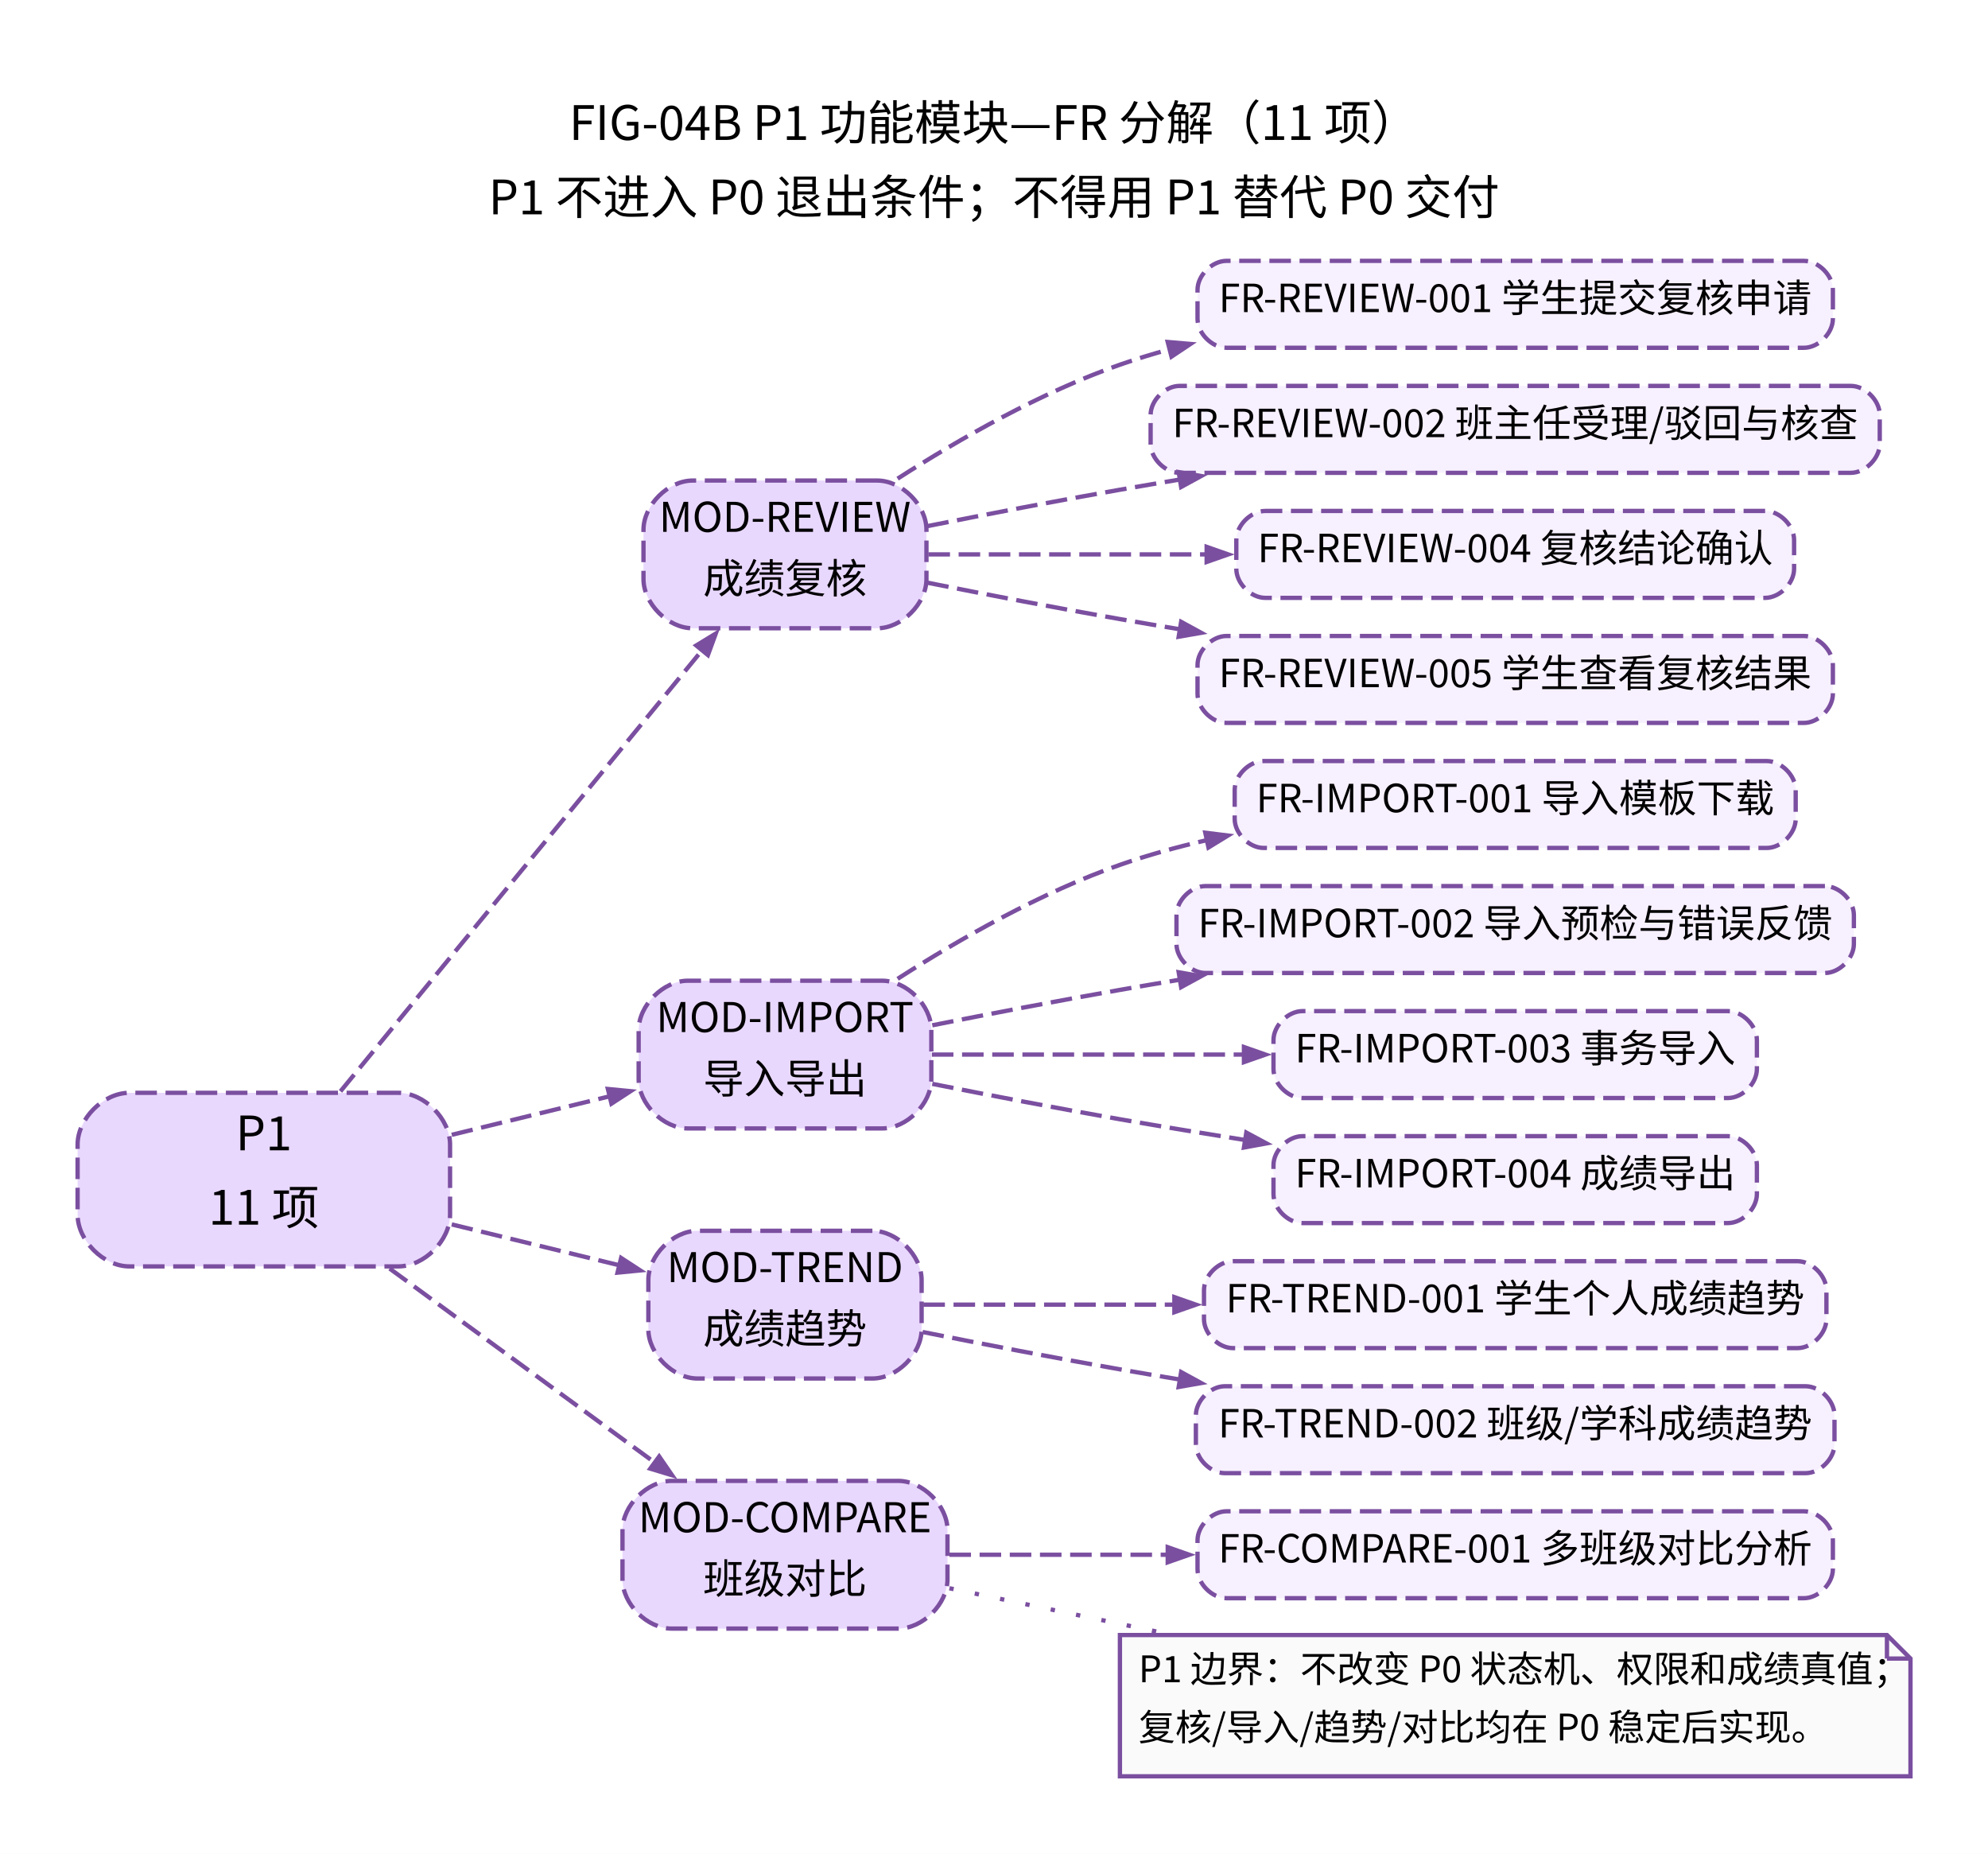
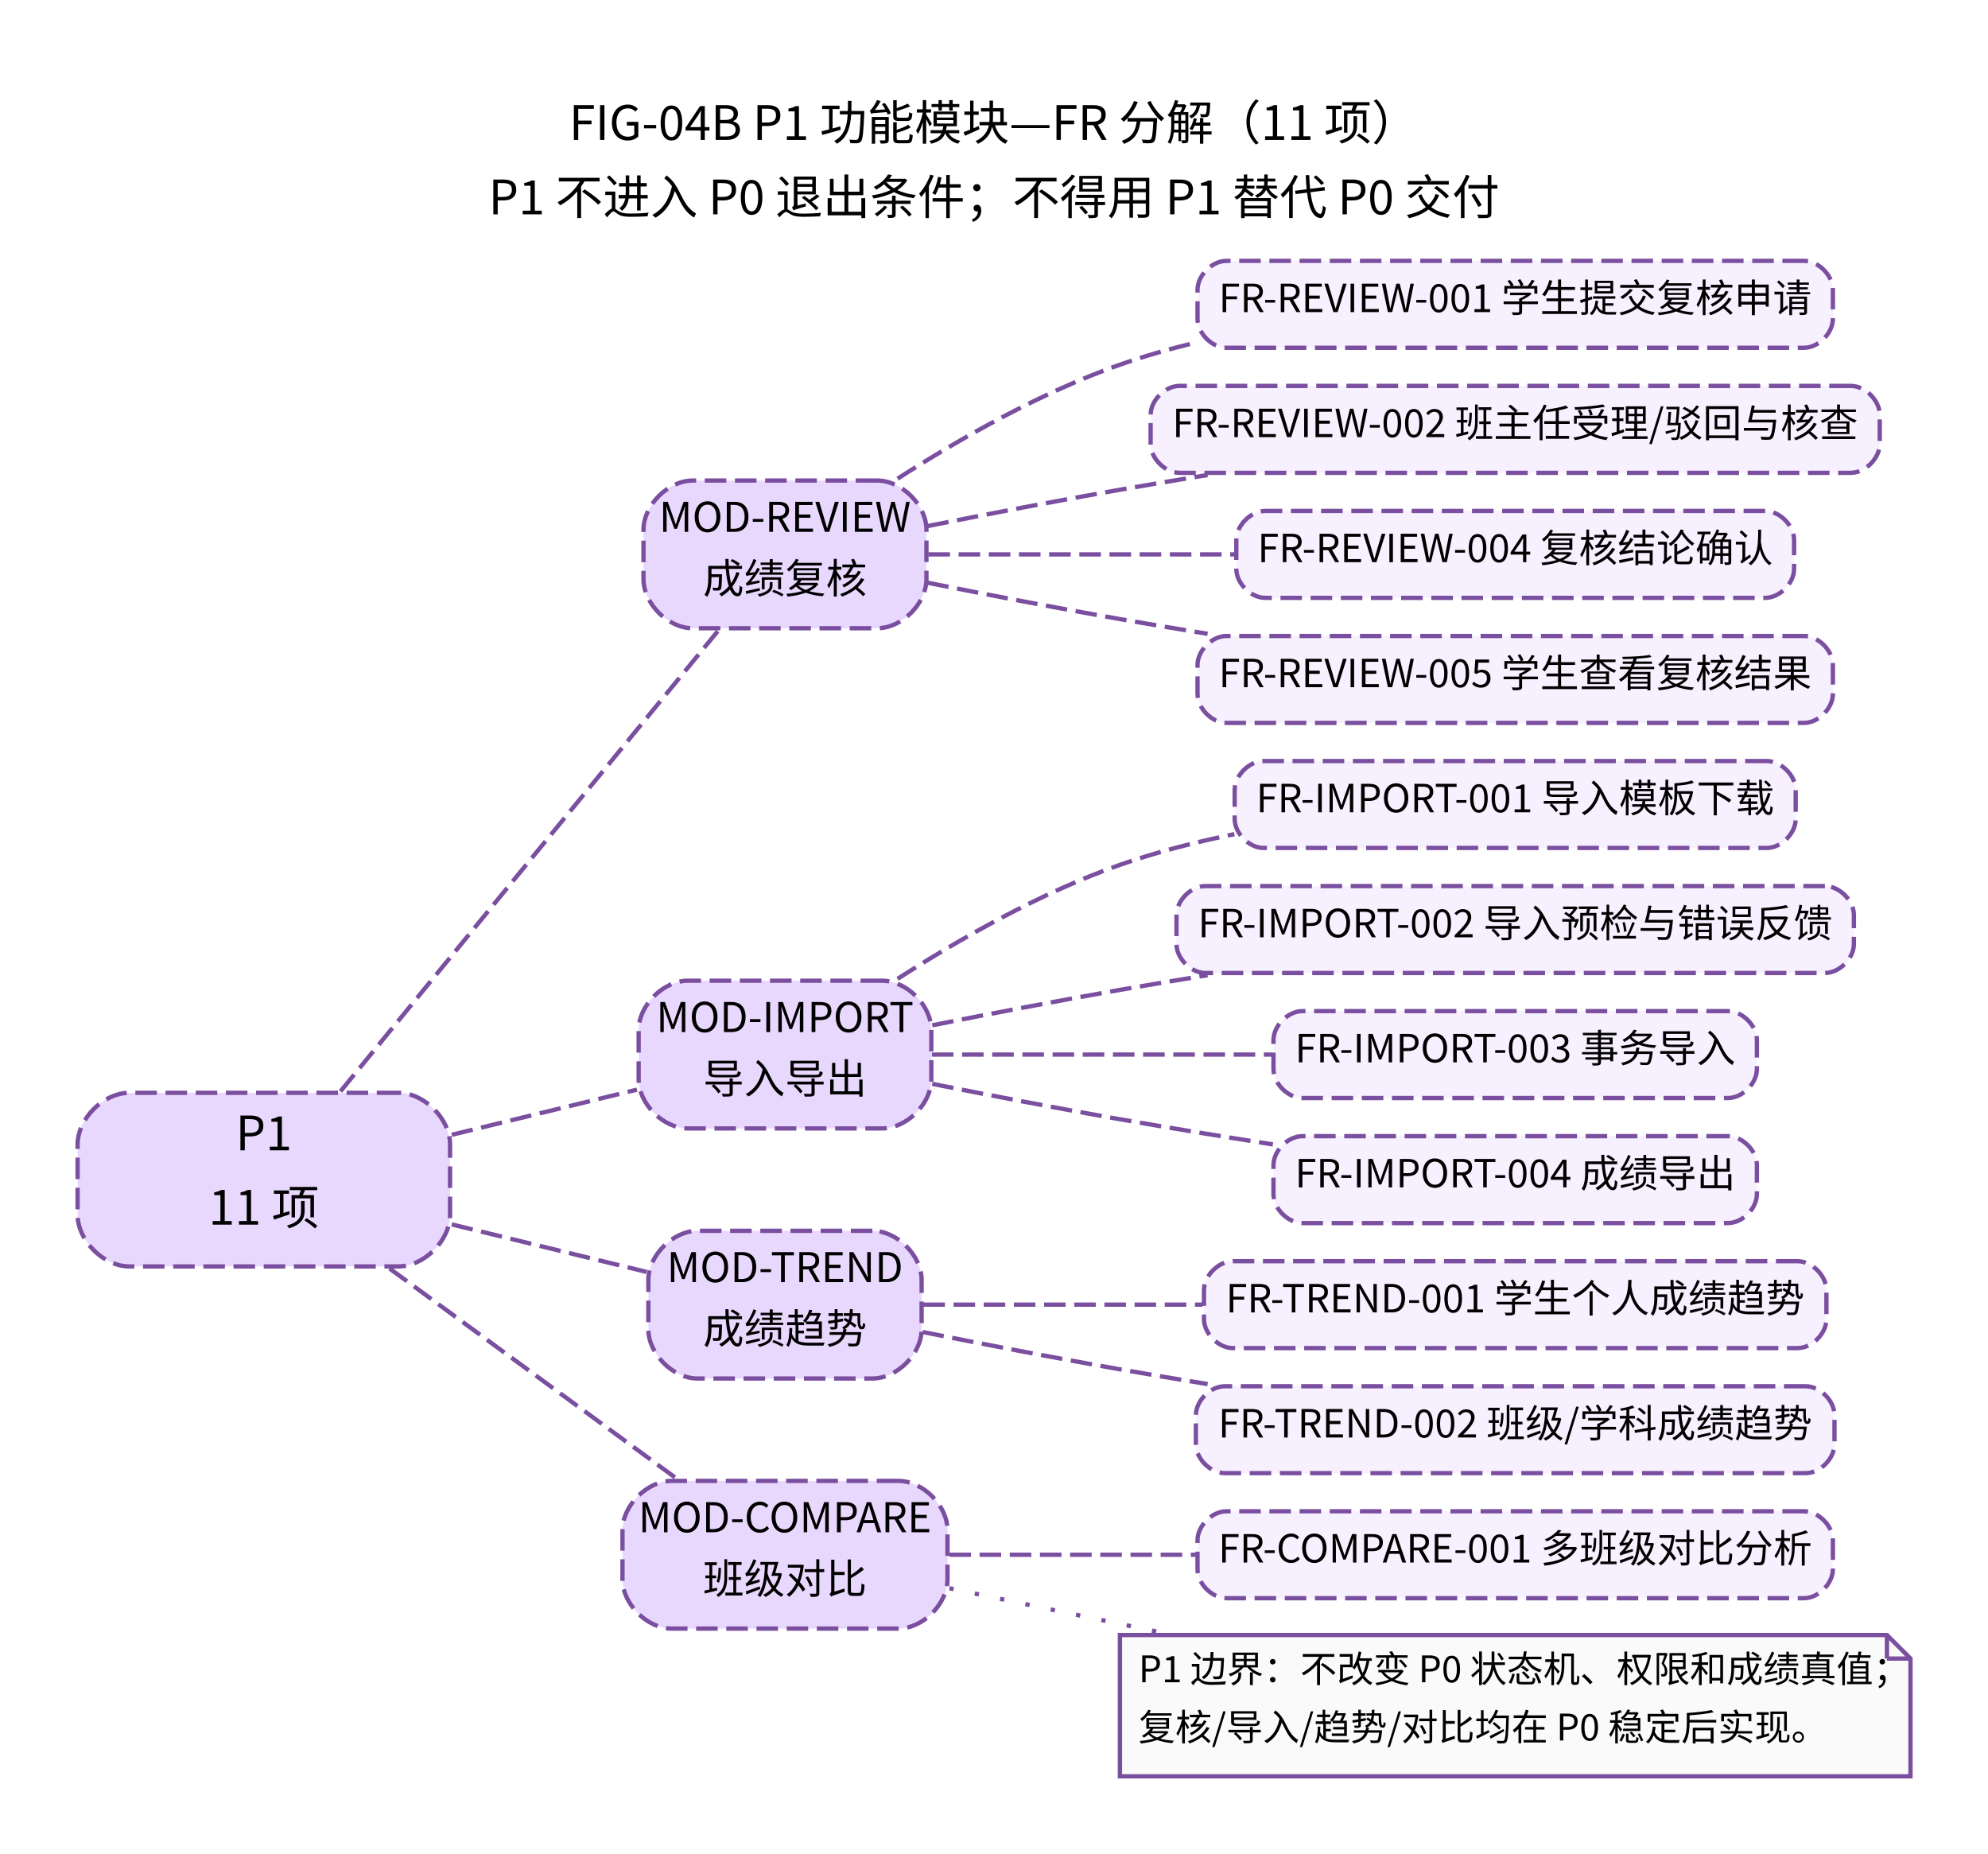
<svg xmlns="http://www.w3.org/2000/svg" width="1281pt" height="1194pt" viewBox="0.00 0.00 1281.00 1194.00">
  <g id="graph0" class="graph" transform="scale(2.77778 2.77778) rotate(0) translate(18 411.96)">
    <polygon fill="white" stroke="none" points="-18,18 -18,-411.96 443.18,-411.96 443.18,18 -18,18" />
    <text xml:space="preserve" text-anchor="middle" x="212.59" y="-379.51" font-family="Noto Sans CJK SC" font-size="11.00">FIG-04B P1 功能模块—FR 分解（11 项）</text>
    <text xml:space="preserve" text-anchor="middle" x="212.59" y="-362.26" font-family="Noto Sans CJK SC" font-size="11.00">P1 不进入 P0 退出条件；不得用 P1 替代 P0 交付</text>
    <g id="node1" class="node">
      <path fill="#e9d8fd" stroke="#7b4fa0" stroke-dasharray="5,2" d="M74.4,-158.51C74.4,-158.51 12,-158.51 12,-158.51 6,-158.51 0,-152.51 0,-146.51 0,-146.51 0,-130.25 0,-130.25 0,-124.25 6,-118.25 12,-118.25 12,-118.25 74.4,-118.25 74.4,-118.25 80.4,-118.25 86.4,-124.25 86.4,-130.25 86.4,-130.25 86.4,-146.51 86.4,-146.51 86.4,-152.51 80.4,-158.51 74.4,-158.51" />
      <text xml:space="preserve" text-anchor="middle" x="43.2" y="-145.18" font-family="Noto Sans CJK SC" font-size="11.00">P1</text>
      <text xml:space="preserve" text-anchor="middle" x="43.2" y="-127.93" font-family="Noto Sans CJK SC" font-size="11.00">11 项</text>
    </g>
    <g id="node2" class="node">
      <path fill="#e9d8fd" stroke="#7b4fa0" stroke-dasharray="5,2" d="M185.49,-300.51C185.49,-300.51 142.69,-300.51 142.69,-300.51 136.98,-300.51 131.27,-294.8 131.27,-289.09 131.27,-289.09 131.27,-277.67 131.27,-277.67 131.27,-271.96 136.98,-266.25 142.69,-266.25 142.69,-266.25 185.49,-266.25 185.49,-266.25 191.2,-266.25 196.91,-271.96 196.91,-277.67 196.91,-277.67 196.91,-289.09 196.91,-289.09 196.91,-294.8 191.2,-300.51 185.49,-300.51" />
      <text xml:space="preserve" text-anchor="middle" x="164.09" y="-288.61" font-family="Noto Sans CJK SC" font-size="9.50">MOD-REVIEW</text>
      <text xml:space="preserve" text-anchor="middle" x="164.09" y="-274.36" font-family="Noto Sans CJK SC" font-size="9.50">成绩复核</text>
    </g>
    <g id="edge1" class="edge">
-       <path fill="none" stroke="#7b4fa0" stroke-dasharray="5,2" d="M60.98,-158.85C83.16,-185.89 122.07,-233.35 144.92,-261.22" />
-       <polygon fill="#7b4fa0" stroke="#7b4fa0" points="143.51,-262.26 148.04,-265.02 146.22,-260.04 143.51,-262.26" />
+       <path fill="none" stroke="#7b4fa0" stroke-dasharray="5,2" d="M60.98,-158.85C84.54,-187.58 126.98,-239.34 149,-266.19" />
    </g>
    <g id="node3" class="node">
      <path fill="#e9d8fd" stroke="#7b4fa0" stroke-dasharray="5,2" d="M186.62,-184.51C186.62,-184.51 141.57,-184.51 141.57,-184.51 135.86,-184.51 130.15,-178.8 130.15,-173.09 130.15,-173.09 130.15,-161.67 130.15,-161.67 130.15,-155.96 135.86,-150.25 141.57,-150.25 141.57,-150.25 186.62,-150.25 186.62,-150.25 192.33,-150.25 198.04,-155.96 198.04,-161.67 198.04,-161.67 198.04,-173.09 198.04,-173.09 198.04,-178.8 192.33,-184.51 186.62,-184.51" />
      <text xml:space="preserve" text-anchor="middle" x="164.09" y="-172.6" font-family="Noto Sans CJK SC" font-size="9.50">MOD-IMPORT</text>
      <text xml:space="preserve" text-anchor="middle" x="164.09" y="-158.35" font-family="Noto Sans CJK SC" font-size="9.50">导入导出</text>
    </g>
    <g id="edge2" class="edge">
-       <path fill="none" stroke="#7b4fa0" stroke-dasharray="5,2" d="M86.79,-148.77C98.82,-151.7 111.85,-154.88 123.68,-157.77" />
-       <polygon fill="#7b4fa0" stroke="#7b4fa0" points="123.01,-159.4 128.28,-158.89 123.84,-156 123.01,-159.4" />
+       <path fill="none" stroke="#7b4fa0" stroke-dasharray="5,2" d="M86.79,-148.77C100.91,-152.21 116.42,-156 129.75,-159.25" />
    </g>
    <g id="node4" class="node">
      <path fill="#e9d8fd" stroke="#7b4fa0" stroke-dasharray="5,2" d="M184.37,-126.51C184.37,-126.51 143.82,-126.51 143.82,-126.51 138.11,-126.51 132.4,-120.8 132.4,-115.09 132.4,-115.09 132.4,-103.67 132.4,-103.67 132.4,-97.96 138.11,-92.25 143.82,-92.25 143.82,-92.25 184.37,-92.25 184.37,-92.25 190.08,-92.25 195.79,-97.96 195.79,-103.67 195.79,-103.67 195.79,-115.09 195.79,-115.09 195.79,-120.8 190.08,-126.51 184.37,-126.51" />
      <text xml:space="preserve" text-anchor="middle" x="164.09" y="-114.6" font-family="Noto Sans CJK SC" font-size="9.50">MOD-TREND</text>
      <text xml:space="preserve" text-anchor="middle" x="164.09" y="-100.35" font-family="Noto Sans CJK SC" font-size="9.50">成绩趋势</text>
    </g>
    <g id="edge3" class="edge">
-       <path fill="none" stroke="#7b4fa0" stroke-dasharray="5,2" d="M86.79,-127.99C99.5,-124.89 113.33,-121.52 125.68,-118.51" />
-       <polygon fill="#7b4fa0" stroke="#7b4fa0" points="126.08,-120.21 130.52,-117.32 125.25,-116.81 126.08,-120.21" />
+       <path fill="none" stroke="#7b4fa0" stroke-dasharray="5,2" d="M86.79,-127.99C101.71,-124.35 118.18,-120.33 131.99,-116.97" />
    </g>
    <g id="node5" class="node">
      <path fill="#e9d8fd" stroke="#7b4fa0" stroke-dasharray="5,2" d="M190.37,-68.51C190.37,-68.51 137.82,-68.51 137.82,-68.51 132.11,-68.51 126.4,-62.8 126.4,-57.09 126.4,-57.09 126.4,-45.67 126.4,-45.67 126.4,-39.96 132.11,-34.25 137.82,-34.25 137.82,-34.25 190.37,-34.25 190.37,-34.25 196.08,-34.25 201.79,-39.96 201.79,-45.67 201.79,-45.67 201.79,-57.09 201.79,-57.09 201.79,-62.8 196.08,-68.51 190.37,-68.51" />
      <text xml:space="preserve" text-anchor="middle" x="164.09" y="-56.6" font-family="Noto Sans CJK SC" font-size="9.50">MOD-COMPARE</text>
      <text xml:space="preserve" text-anchor="middle" x="164.09" y="-42.35" font-family="Noto Sans CJK SC" font-size="9.50">班级对比</text>
    </g>
    <g id="edge4" class="edge">
-       <path fill="none" stroke="#7b4fa0" stroke-dasharray="5,2" d="M72.38,-117.76C90.96,-104.17 115.23,-86.4 134,-72.67" />
-       <polygon fill="#7b4fa0" stroke="#7b4fa0" points="134.91,-74.17 137.91,-69.81 132.84,-71.35 134.91,-74.17" />
+       <path fill="none" stroke="#7b4fa0" stroke-dasharray="5,2" d="M72.38,-117.76C92.7,-102.89 119.85,-83.03 139.13,-68.91" />
    </g>
    <g id="node6" class="node">
      <path fill="#f7f0ff" stroke="#7b4fa0" stroke-dasharray="5,2" d="M400.46,-351.46C400.46,-351.46 266.51,-351.46 266.51,-351.46 263.15,-351.46 259.79,-348.1 259.79,-344.74 259.79,-344.74 259.79,-338.02 259.79,-338.02 259.79,-334.66 263.15,-331.3 266.51,-331.3 266.51,-331.3 400.46,-331.3 400.46,-331.3 403.82,-331.3 407.18,-334.66 407.18,-338.02 407.18,-338.02 407.18,-344.74 407.18,-344.74 407.18,-348.1 403.82,-351.46 400.46,-351.46" />
      <text xml:space="preserve" text-anchor="middle" x="333.48" y="-339.58" font-family="Noto Sans CJK SC" font-size="9.00">FR-REVIEW-001 学生提交复核申请</text>
    </g>
    <g id="edge5" class="edge">
-       <path fill="none" stroke="#7b4fa0" stroke-dasharray="5,2" d="M190.22,-300.95C204.67,-310.23 223.54,-320.98 241.79,-327.38 245.54,-328.69 249.42,-329.88 253.37,-330.96" />
-       <polygon fill="#7b4fa0" stroke="#7b4fa0" points="252.88,-332.64 258.16,-332.19 253.75,-329.25 252.88,-332.64" />
+       <path fill="none" stroke="#7b4fa0" stroke-dasharray="5,2" d="M190.22,-300.95C204.67,-310.23 223.54,-320.98 241.79,-327.38 247.5,-329.38 253.52,-331.1 259.62,-332.57" />
    </g>
    <g id="node7" class="node">
      <path fill="#f7f0ff" stroke="#7b4fa0" stroke-dasharray="5,2" d="M411.33,-322.46C411.33,-322.46 255.63,-322.46 255.63,-322.46 252.27,-322.46 248.91,-319.1 248.91,-315.74 248.91,-315.74 248.91,-309.02 248.91,-309.02 248.91,-305.66 252.27,-302.3 255.63,-302.3 255.63,-302.3 411.33,-302.3 411.33,-302.3 414.69,-302.3 418.05,-305.66 418.05,-309.02 418.05,-309.02 418.05,-315.74 418.05,-315.74 418.05,-319.1 414.69,-322.46 411.33,-322.46" />
      <text xml:space="preserve" text-anchor="middle" x="333.48" y="-310.58" font-family="Noto Sans CJK SC" font-size="9.00">FR-REVIEW-002 班主任受理/驳回与核查</text>
    </g>
    <g id="edge6" class="edge">
-       <path fill="none" stroke="#7b4fa0" stroke-dasharray="5,2" d="M197.13,-289.94C210.86,-292.68 227.09,-295.81 241.79,-298.38 246.42,-299.19 251.2,-300 256.01,-300.8" />
-       <polygon fill="#7b4fa0" stroke="#7b4fa0" points="255.42,-302.47 260.64,-301.56 255.99,-299.02 255.42,-302.47" />
+       <path fill="none" stroke="#7b4fa0" stroke-dasharray="5,2" d="M197.13,-289.94C210.86,-292.68 227.09,-295.81 241.79,-298.38 248.38,-299.53 255.25,-300.68 262.13,-301.8" />
    </g>
    <g id="node8" class="node">
      <path fill="#f7f0ff" stroke="#7b4fa0" stroke-dasharray="5,2" d="M391.46,-293.46C391.46,-293.46 275.51,-293.46 275.51,-293.46 272.15,-293.46 268.79,-290.1 268.79,-286.74 268.79,-286.74 268.79,-280.02 268.79,-280.02 268.79,-276.66 272.15,-273.3 275.51,-273.3 275.51,-273.3 391.46,-273.3 391.46,-273.3 394.82,-273.3 398.18,-276.66 398.18,-280.02 398.18,-280.02 398.18,-286.74 398.18,-286.74 398.18,-290.1 394.82,-293.46 391.46,-293.46" />
      <text xml:space="preserve" text-anchor="middle" x="333.48" y="-281.58" font-family="Noto Sans CJK SC" font-size="9.00">FR-REVIEW-004 复核结论确认</text>
    </g>
    <g id="edge7" class="edge">
-       <path fill="none" stroke="#7b4fa0" stroke-dasharray="5,2" d="M197.37,-283.38C215.78,-283.38 239.61,-283.38 262.12,-283.38" />
-       <polygon fill="#7b4fa0" stroke="#7b4fa0" points="261.91,-285.13 266.91,-283.38 261.91,-281.63 261.91,-285.13" />
+       <path fill="none" stroke="#7b4fa0" stroke-dasharray="5,2" d="M197.37,-283.38C217.51,-283.38 244.14,-283.38 268.43,-283.38" />
    </g>
    <g id="node9" class="node">
      <path fill="#f7f0ff" stroke="#7b4fa0" stroke-dasharray="5,2" d="M400.46,-264.46C400.46,-264.46 266.51,-264.46 266.51,-264.46 263.15,-264.46 259.79,-261.1 259.79,-257.74 259.79,-257.74 259.79,-251.02 259.79,-251.02 259.79,-247.66 263.15,-244.3 266.51,-244.3 266.51,-244.3 400.46,-244.3 400.46,-244.3 403.82,-244.3 407.18,-247.66 407.18,-251.02 407.18,-251.02 407.18,-257.74 407.18,-257.74 407.18,-261.1 403.82,-264.46 400.46,-264.46" />
      <text xml:space="preserve" text-anchor="middle" x="333.48" y="-252.58" font-family="Noto Sans CJK SC" font-size="9.00">FR-REVIEW-005 学生查看复核结果</text>
    </g>
    <g id="edge8" class="edge">
-       <path fill="none" stroke="#7b4fa0" stroke-dasharray="5,2" d="M197.13,-276.82C210.86,-274.08 227.09,-270.95 241.79,-268.38 246.42,-267.57 251.2,-266.76 256.01,-265.96" />
-       <polygon fill="#7b4fa0" stroke="#7b4fa0" points="255.99,-267.74 260.64,-265.2 255.42,-264.29 255.99,-267.74" />
+       <path fill="none" stroke="#7b4fa0" stroke-dasharray="5,2" d="M197.13,-276.82C210.86,-274.08 227.09,-270.95 241.79,-268.38 248.38,-267.23 255.25,-266.08 262.13,-264.96" />
    </g>
    <g id="node10" class="node">
      <path fill="#f7f0ff" stroke="#7b4fa0" stroke-dasharray="5,2" d="M391.83,-235.46C391.83,-235.46 275.13,-235.46 275.13,-235.46 271.77,-235.46 268.41,-232.1 268.41,-228.74 268.41,-228.74 268.41,-222.02 268.41,-222.02 268.41,-218.66 271.77,-215.3 275.13,-215.3 275.13,-215.3 391.83,-215.3 391.83,-215.3 395.19,-215.3 398.55,-218.66 398.55,-222.02 398.55,-222.02 398.55,-228.74 398.55,-228.74 398.55,-232.1 395.19,-235.46 391.83,-235.46" />
      <text xml:space="preserve" text-anchor="middle" x="333.48" y="-223.58" font-family="Noto Sans CJK SC" font-size="9.00">FR-IMPORT-001 导入模板下载</text>
    </g>
    <g id="edge9" class="edge">
-       <path fill="none" stroke="#7b4fa0" stroke-dasharray="5,2" d="M190.22,-184.95C204.67,-194.23 223.54,-204.98 241.79,-211.38 248.24,-213.64 255.07,-215.53 261.97,-217.12" />
-       <polygon fill="#7b4fa0" stroke="#7b4fa0" points="261.59,-218.83 266.85,-218.18 262.33,-215.41 261.59,-218.83" />
+       <path fill="none" stroke="#7b4fa0" stroke-dasharray="5,2" d="M190.22,-184.95C204.67,-194.23 223.54,-204.98 241.79,-211.38 250.21,-214.33 259.29,-216.66 268.33,-218.5" />
    </g>
    <g id="node11" class="node">
      <path fill="#f7f0ff" stroke="#7b4fa0" stroke-dasharray="5,2" d="M405.33,-206.46C405.33,-206.46 261.63,-206.46 261.63,-206.46 258.27,-206.46 254.91,-203.1 254.91,-199.74 254.91,-199.74 254.91,-193.02 254.91,-193.02 254.91,-189.66 258.27,-186.3 261.63,-186.3 261.63,-186.3 405.33,-186.3 405.33,-186.3 408.69,-186.3 412.05,-189.66 412.05,-193.02 412.05,-193.02 412.05,-199.74 412.05,-199.74 412.05,-203.1 408.69,-206.46 405.33,-206.46" />
      <text xml:space="preserve" text-anchor="middle" x="333.48" y="-194.58" font-family="Noto Sans CJK SC" font-size="9.00">FR-IMPORT-002 导入预检与错误反馈</text>
    </g>
    <g id="edge10" class="edge">
-       <path fill="none" stroke="#7b4fa0" stroke-dasharray="5,2" d="M198.26,-174.17C211.75,-176.85 227.49,-179.88 241.79,-182.38 246.42,-183.19 251.2,-184 256.01,-184.8" />
-       <polygon fill="#7b4fa0" stroke="#7b4fa0" points="255.42,-186.47 260.64,-185.56 255.99,-183.02 255.42,-186.47" />
+       <path fill="none" stroke="#7b4fa0" stroke-dasharray="5,2" d="M198.26,-174.17C211.75,-176.85 227.49,-179.88 241.79,-182.38 248.38,-183.53 255.25,-184.68 262.13,-185.8" />
    </g>
    <g id="node12" class="node">
      <path fill="#f7f0ff" stroke="#7b4fa0" stroke-dasharray="5,2" d="M382.83,-177.46C382.83,-177.46 284.13,-177.46 284.13,-177.46 280.77,-177.46 277.41,-174.1 277.41,-170.74 277.41,-170.74 277.41,-164.02 277.41,-164.02 277.41,-160.66 280.77,-157.3 284.13,-157.3 284.13,-157.3 382.83,-157.3 382.83,-157.3 386.19,-157.3 389.55,-160.66 389.55,-164.02 389.55,-164.02 389.55,-170.74 389.55,-170.74 389.55,-174.1 386.19,-177.46 382.83,-177.46" />
      <text xml:space="preserve" text-anchor="middle" x="333.48" y="-165.58" font-family="Noto Sans CJK SC" font-size="9.00">FR-IMPORT-003 事务导入</text>
    </g>
    <g id="edge11" class="edge">
-       <path fill="none" stroke="#7b4fa0" stroke-dasharray="5,2" d="M198.17,-167.38C218.81,-167.38 246.03,-167.38 270.57,-167.38" />
-       <polygon fill="#7b4fa0" stroke="#7b4fa0" points="270.56,-169.13 275.56,-167.38 270.56,-165.63 270.56,-169.13" />
+       <path fill="none" stroke="#7b4fa0" stroke-dasharray="5,2" d="M198.17,-167.38C220.65,-167.38 250.95,-167.38 277.07,-167.38" />
    </g>
    <g id="node13" class="node">
      <path fill="#f7f0ff" stroke="#7b4fa0" stroke-dasharray="5,2" d="M382.83,-148.46C382.83,-148.46 284.13,-148.46 284.13,-148.46 280.77,-148.46 277.41,-145.1 277.41,-141.74 277.41,-141.74 277.41,-135.02 277.41,-135.02 277.41,-131.66 280.77,-128.3 284.13,-128.3 284.13,-128.3 382.83,-128.3 382.83,-128.3 386.19,-128.3 389.55,-131.66 389.55,-135.02 389.55,-135.02 389.55,-141.74 389.55,-141.74 389.55,-145.1 386.19,-148.46 382.83,-148.46" />
      <text xml:space="preserve" text-anchor="middle" x="333.48" y="-136.58" font-family="Noto Sans CJK SC" font-size="9.00">FR-IMPORT-004 成绩导出</text>
    </g>
    <g id="edge12" class="edge">
-       <path fill="none" stroke="#7b4fa0" stroke-dasharray="5,2" d="M198.26,-160.59C211.75,-157.91 227.49,-154.88 241.79,-152.38 251.19,-150.74 261.15,-149.1 270.9,-147.55" />
-       <polygon fill="#7b4fa0" stroke="#7b4fa0" points="271.11,-149.29 275.78,-146.78 270.56,-145.83 271.11,-149.29" />
+       <path fill="none" stroke="#7b4fa0" stroke-dasharray="5,2" d="M198.26,-160.59C211.75,-157.91 227.49,-154.88 241.79,-152.38 253.25,-150.38 265.54,-148.38 277.27,-146.54" />
    </g>
    <g id="node14" class="node">
      <path fill="#f7f0ff" stroke="#7b4fa0" stroke-dasharray="5,2" d="M398.96,-119.46C398.96,-119.46 268.01,-119.46 268.01,-119.46 264.65,-119.46 261.29,-116.1 261.29,-112.74 261.29,-112.74 261.29,-106.02 261.29,-106.02 261.29,-102.66 264.65,-99.3 268.01,-99.3 268.01,-99.3 398.96,-99.3 398.96,-99.3 402.32,-99.3 405.68,-102.66 405.68,-106.02 405.68,-106.02 405.68,-112.74 405.68,-112.74 405.68,-116.1 402.32,-119.46 398.96,-119.46" />
      <text xml:space="preserve" text-anchor="middle" x="333.48" y="-107.58" font-family="Noto Sans CJK SC" font-size="9.00">FR-TREND-001 学生个人成绩趋势</text>
    </g>
    <g id="edge13" class="edge">
-       <path fill="none" stroke="#7b4fa0" stroke-dasharray="5,2" d="M196.19,-109.38C212.72,-109.38 233.87,-109.38 254.54,-109.38" />
-       <polygon fill="#7b4fa0" stroke="#7b4fa0" points="254.42,-111.13 259.42,-109.38 254.42,-107.63 254.42,-111.13" />
+       <path fill="none" stroke="#7b4fa0" stroke-dasharray="5,2" d="M196.19,-109.38C214.44,-109.38 238.29,-109.38 260.94,-109.38" />
    </g>
    <g id="node15" class="node">
      <path fill="#f7f0ff" stroke="#7b4fa0" stroke-dasharray="5,2" d="M400.83,-90.46C400.83,-90.46 266.13,-90.46 266.13,-90.46 262.77,-90.46 259.41,-87.1 259.41,-83.74 259.41,-83.74 259.41,-77.02 259.41,-77.02 259.41,-73.66 262.77,-70.3 266.13,-70.3 266.13,-70.3 400.83,-70.3 400.83,-70.3 404.19,-70.3 407.55,-73.66 407.55,-77.02 407.55,-77.02 407.55,-83.74 407.55,-83.74 407.55,-87.1 404.19,-90.46 400.83,-90.46" />
      <text xml:space="preserve" text-anchor="middle" x="333.48" y="-78.58" font-family="Noto Sans CJK SC" font-size="9.00">FR-TREND-002 班级/学科成绩趋势</text>
    </g>
    <g id="edge14" class="edge">
-       <path fill="none" stroke="#7b4fa0" stroke-dasharray="5,2" d="M196.02,-103.04C209.98,-100.25 226.69,-97.02 241.79,-94.38 246.42,-93.57 251.2,-92.76 256.01,-91.96" />
-       <polygon fill="#7b4fa0" stroke="#7b4fa0" points="255.99,-93.74 260.64,-91.2 255.42,-90.29 255.99,-93.74" />
+       <path fill="none" stroke="#7b4fa0" stroke-dasharray="5,2" d="M196.02,-103.04C209.98,-100.25 226.69,-97.02 241.79,-94.38 248.38,-93.23 255.25,-92.08 262.13,-90.96" />
    </g>
    <g id="node16" class="node">
      <path fill="#f7f0ff" stroke="#7b4fa0" stroke-dasharray="5,2" d="M400.46,-61.46C400.46,-61.46 266.51,-61.46 266.51,-61.46 263.15,-61.46 259.79,-58.1 259.79,-54.74 259.79,-54.74 259.79,-48.02 259.79,-48.02 259.79,-44.66 263.15,-41.3 266.51,-41.3 266.51,-41.3 400.46,-41.3 400.46,-41.3 403.82,-41.3 407.18,-44.66 407.18,-48.02 407.18,-48.02 407.18,-54.74 407.18,-54.74 407.18,-58.1 403.82,-61.46 400.46,-61.46" />
      <text xml:space="preserve" text-anchor="middle" x="333.48" y="-49.58" font-family="Noto Sans CJK SC" font-size="9.00">FR-COMPARE-001 多班级对比分析</text>
    </g>
    <g id="edge15" class="edge">
-       <path fill="none" stroke="#7b4fa0" stroke-dasharray="5,2" d="M202.24,-51.38C217.26,-51.38 235.2,-51.38 252.89,-51.38" />
-       <polygon fill="#7b4fa0" stroke="#7b4fa0" points="252.88,-53.13 257.88,-51.38 252.88,-49.63 252.88,-53.13" />
+       <path fill="none" stroke="#7b4fa0" stroke-dasharray="5,2" d="M202.24,-51.38C219.1,-51.38 239.65,-51.38 259.4,-51.38" />
    </g>
    <g id="node17" class="node">
      <polygon fill="#fafafa" stroke="#7b4fa0" points="419.72,-32.76 241.79,-32.76 241.79,0 425.18,0 425.18,-27.3 419.72,-32.76" />
      <polyline fill="none" stroke="#7b4fa0" points="419.72,-32.76 419.72,-27.3" />
      <polyline fill="none" stroke="#7b4fa0" points="425.18,-27.3 419.72,-27.3" />
      <text xml:space="preserve" text-anchor="start" x="246.11" y="-21.8" font-family="Noto Sans CJK SC" font-size="8.50">P1 边界：不改变 P0 状态机、权限和成绩真值；</text>
      <text xml:space="preserve" text-anchor="start" x="246.11" y="-8.3" font-family="Noto Sans CJK SC" font-size="8.50">复核/导入/趋势/对比均在 P0 稳定后实现。</text>
    </g>
    <g id="edge16" class="edge">
      <path fill="none" stroke="#7b4fa0" stroke-dasharray="1,5" d="M202.24,-43.61C216.98,-40.53 234.54,-36.86 251.92,-33.23" />
    </g>
  </g>
</svg>
